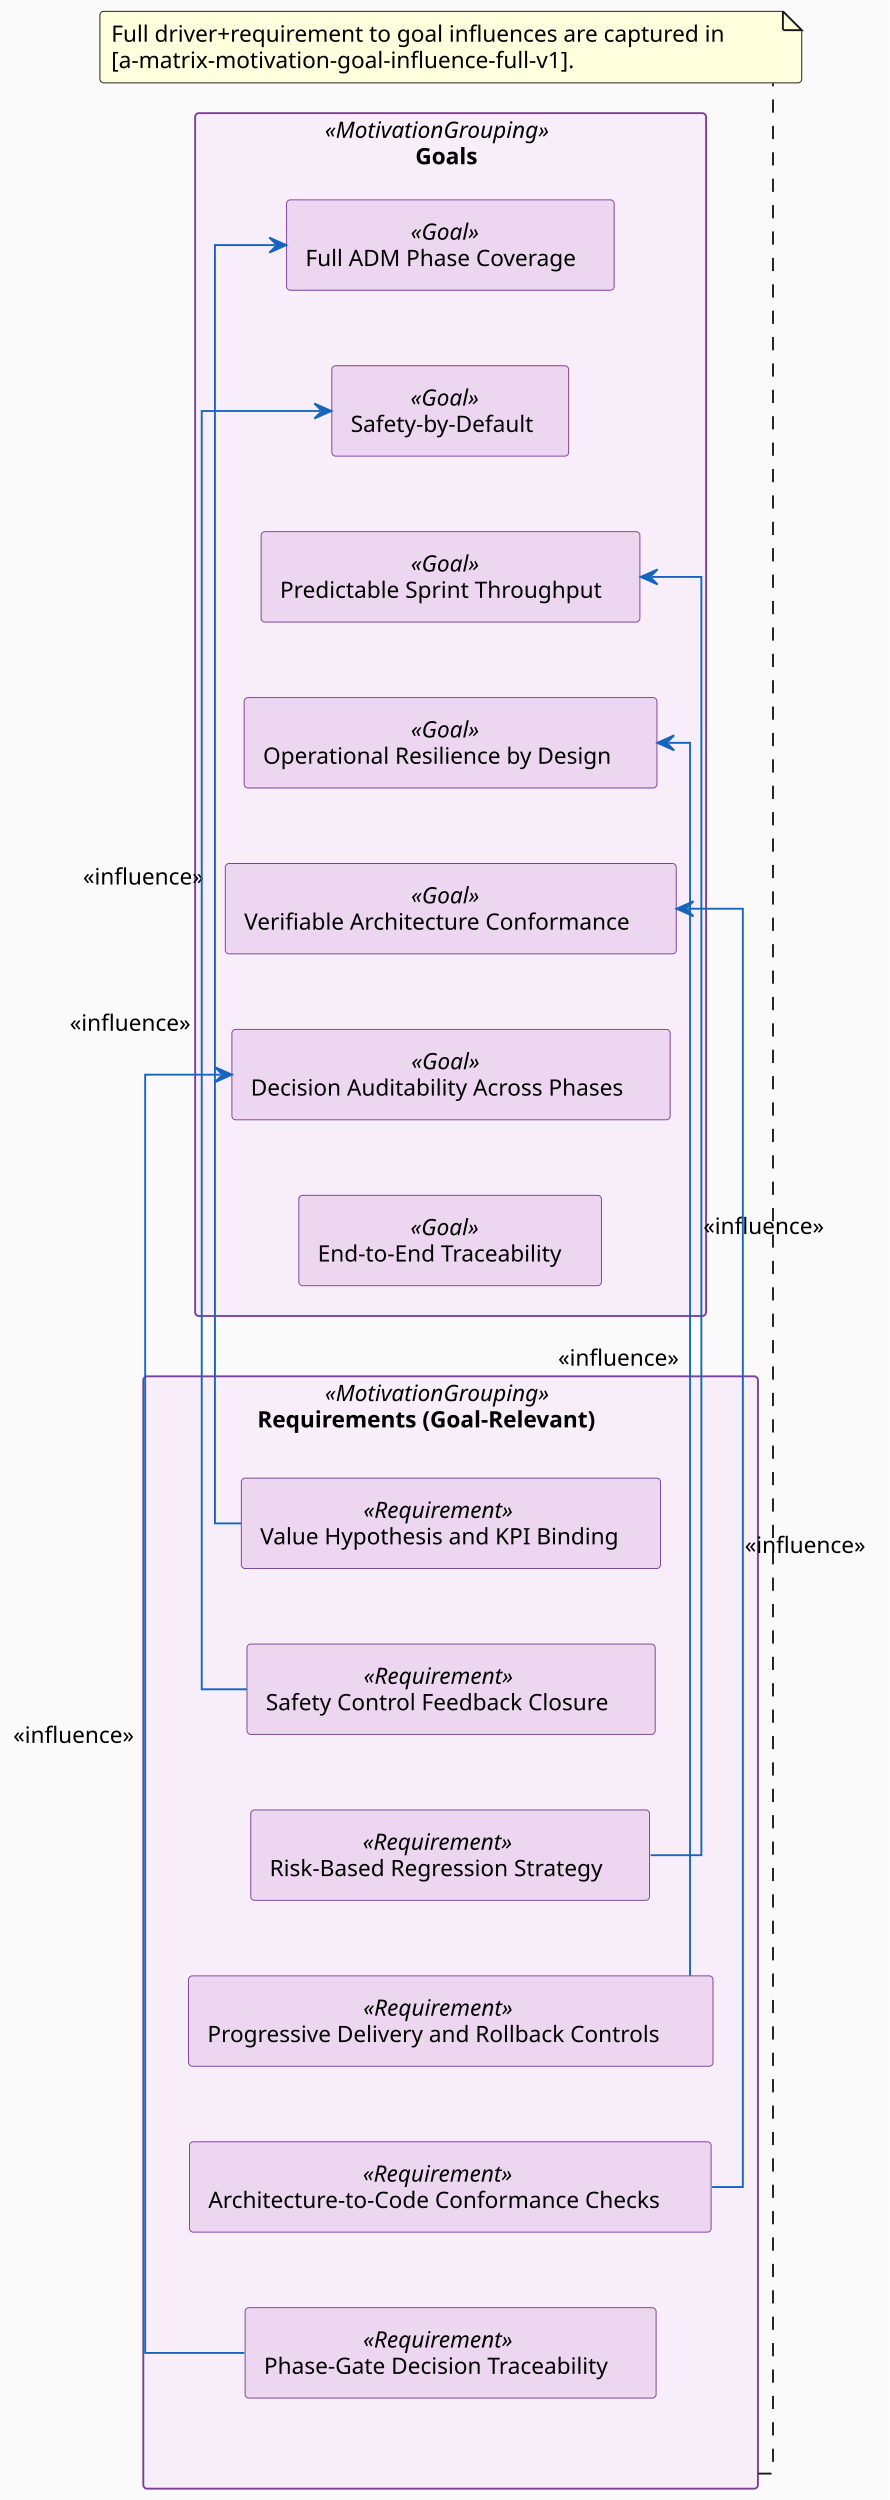
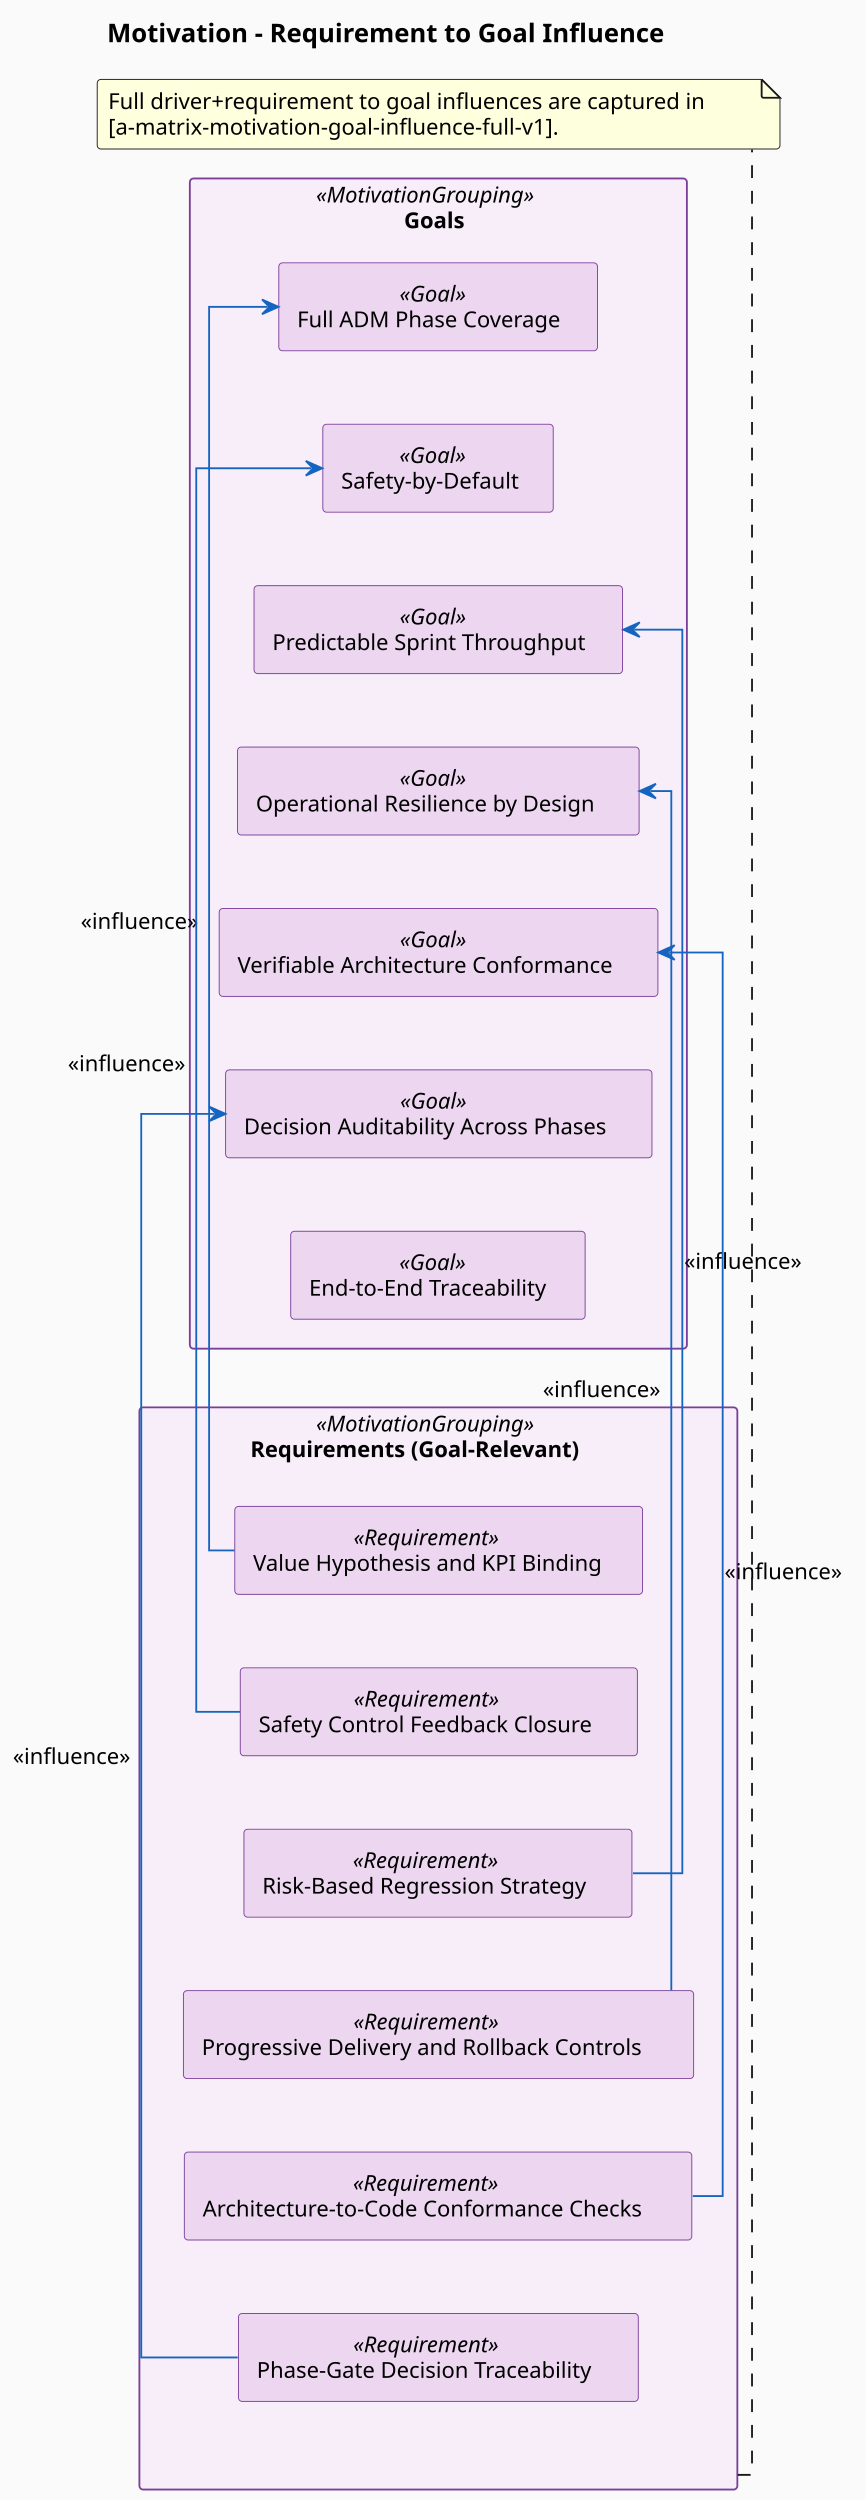
- <svg xmlns="http://www.w3.org/2000/svg" contentStyleType="text/css" data-diagram-type="DESCRIPTION" height="1326px" preserveAspectRatio="none" style="width:472px;height:1326px;background:#FAFAFA;" version="1.1" viewBox="0 0 472 1326" width="472px" zoomAndPan="magnify">
+ <svg xmlns="http://www.w3.org/2000/svg" contentStyleType="text/css" data-diagram-type="DESCRIPTION" height="1363px" preserveAspectRatio="none" style="width:472px;height:1363px;background:#FAFAFA;" version="1.1" viewBox="0 0 472 1363" width="472px" zoomAndPan="magnify">
  <defs />
  <g>
-     <rect fill="#FAFAFA" height="1326" style="stroke:none;stroke-width:1;" width="472" x="0" y="0" />
-     <g class="cluster" data-entity="GRP_REQ" data-source-line="43" data-uid="ent0002" id="cluster_GRP_REQ">
-       <rect fill="#F7EEF9" height="590" rx="2" ry="2" style="stroke:#7B3F9A;stroke-width:1;" width="326" x="76" y="730" />
-       <text fill="#000000" font-family="sans-serif" font-size="12" font-style="italic" lengthAdjust="spacing" textLength="133.342" x="172.329" y="743.139">«MotivationGrouping»</text>
-       <text fill="#000000" font-family="sans-serif" font-size="12" font-weight="bold" lengthAdjust="spacing" textLength="205.008" x="136.496" y="757.107">Requirements (Goal-Relevant)</text>
+     <rect fill="#FAFAFA" height="1363" style="stroke:none;stroke-width:1;" width="472" x="0" y="0" />
+     <text fill="#000000" font-family="sans-serif" font-size="14" font-weight="bold" lengthAdjust="spacing" textLength="342.029" x="58.363" y="22.995">Motivation - Requirement to Goal Influence</text>
+     <g class="cluster" data-entity="GRP_REQ" data-source-line="44" data-uid="ent0002" id="cluster_GRP_REQ">
+       <rect fill="#F7EEF9" height="590" rx="2" ry="2" style="stroke:#7B3F9A;stroke-width:1;" width="326" x="76" y="767.297" />
+       <text fill="#000000" font-family="sans-serif" font-size="12" font-style="italic" lengthAdjust="spacing" textLength="133.342" x="172.329" y="780.436">«MotivationGrouping»</text>
+       <text fill="#000000" font-family="sans-serif" font-size="12" font-weight="bold" lengthAdjust="spacing" textLength="205.008" x="136.496" y="794.404">Requirements (Goal-Relevant)</text>
    </g>
-     <g class="cluster" data-entity="GRP_GOL" data-source-line="52" data-uid="ent0009" id="cluster_GRP_GOL">
-       <rect fill="#F7EEF9" height="638" rx="2" ry="2" style="stroke:#7B3F9A;stroke-width:1;" width="271" x="103.5" y="60" />
-       <text fill="#000000" font-family="sans-serif" font-size="12" font-style="italic" lengthAdjust="spacing" textLength="133.342" x="172.329" y="73.139">«MotivationGrouping»</text>
-       <text fill="#000000" font-family="sans-serif" font-size="12" font-weight="bold" lengthAdjust="spacing" textLength="37.447" x="220.276" y="87.107">Goals</text>
+     <g class="cluster" data-entity="GRP_GOL" data-source-line="53" data-uid="ent0009" id="cluster_GRP_GOL">
+       <rect fill="#F7EEF9" height="638" rx="2" ry="2" style="stroke:#7B3F9A;stroke-width:1;" width="271" x="103.5" y="97.297" />
+       <text fill="#000000" font-family="sans-serif" font-size="12" font-style="italic" lengthAdjust="spacing" textLength="133.342" x="172.329" y="110.436">«MotivationGrouping»</text>
+       <text fill="#000000" font-family="sans-serif" font-size="12" font-weight="bold" lengthAdjust="spacing" textLength="37.447" x="220.276" y="124.404">Goals</text>
    </g>
-     <g class="entity" data-entity="REQ_015" data-source-line="44" data-uid="ent0003" id="entity_REQ_015">
-       <rect fill="#EDD6F0" height="47.938" rx="2" ry="2" style="stroke:#7B3F9A;stroke-width:0.5;" width="217.994" x="130" y="1224" />
-       <text fill="#000000" font-family="sans-serif" font-size="12" font-style="italic" lengthAdjust="spacing" textLength="92.789" x="192.602" y="1245.139">«Requirement»</text>
-       <text fill="#000000" font-family="sans-serif" font-size="12" lengthAdjust="spacing" textLength="197.994" x="140" y="1259.107">Phase-Gate Decision Traceability</text>
+     <g class="entity" data-entity="REQ_015" data-source-line="45" data-uid="ent0003" id="entity_REQ_015">
+       <rect fill="#EDD6F0" height="47.938" rx="2" ry="2" style="stroke:#7B3F9A;stroke-width:0.5;" width="217.994" x="130" y="1261.297" />
+       <text fill="#000000" font-family="sans-serif" font-size="12" font-style="italic" lengthAdjust="spacing" textLength="92.789" x="192.602" y="1282.436">«Requirement»</text>
+       <text fill="#000000" font-family="sans-serif" font-size="12" lengthAdjust="spacing" textLength="197.994" x="140" y="1296.404">Phase-Gate Decision Traceability</text>
    </g>
-     <g class="entity" data-entity="REQ_017" data-source-line="45" data-uid="ent0004" id="entity_REQ_017">
-       <rect fill="#EDD6F0" height="47.938" rx="2" ry="2" style="stroke:#7B3F9A;stroke-width:0.5;" width="276.67" x="100.5" y="1136" />
-       <text fill="#000000" font-family="sans-serif" font-size="12" font-style="italic" lengthAdjust="spacing" textLength="92.789" x="192.44" y="1157.139">«Requirement»</text>
-       <text fill="#000000" font-family="sans-serif" font-size="12" lengthAdjust="spacing" textLength="256.67" x="110.5" y="1171.107">Architecture-to-Code Conformance Checks</text>
+     <g class="entity" data-entity="REQ_017" data-source-line="46" data-uid="ent0004" id="entity_REQ_017">
+       <rect fill="#EDD6F0" height="47.938" rx="2" ry="2" style="stroke:#7B3F9A;stroke-width:0.5;" width="276.67" x="100.5" y="1173.297" />
+       <text fill="#000000" font-family="sans-serif" font-size="12" font-style="italic" lengthAdjust="spacing" textLength="92.789" x="192.44" y="1194.436">«Requirement»</text>
+       <text fill="#000000" font-family="sans-serif" font-size="12" lengthAdjust="spacing" textLength="256.67" x="110.5" y="1208.404">Architecture-to-Code Conformance Checks</text>
    </g>
-     <g class="entity" data-entity="REQ_018" data-source-line="46" data-uid="ent0005" id="entity_REQ_018">
-       <rect fill="#EDD6F0" height="47.938" rx="2" ry="2" style="stroke:#7B3F9A;stroke-width:0.5;" width="278.17" x="100" y="1048" />
-       <text fill="#000000" font-family="sans-serif" font-size="12" font-style="italic" lengthAdjust="spacing" textLength="92.789" x="192.69" y="1069.139">«Requirement»</text>
-       <text fill="#000000" font-family="sans-serif" font-size="12" lengthAdjust="spacing" textLength="258.17" x="110" y="1083.107">Progressive Delivery and Rollback Controls</text>
+     <g class="entity" data-entity="REQ_018" data-source-line="47" data-uid="ent0005" id="entity_REQ_018">
+       <rect fill="#EDD6F0" height="47.938" rx="2" ry="2" style="stroke:#7B3F9A;stroke-width:0.5;" width="278.17" x="100" y="1085.297" />
+       <text fill="#000000" font-family="sans-serif" font-size="12" font-style="italic" lengthAdjust="spacing" textLength="92.789" x="192.69" y="1106.436">«Requirement»</text>
+       <text fill="#000000" font-family="sans-serif" font-size="12" lengthAdjust="spacing" textLength="258.17" x="110" y="1120.404">Progressive Delivery and Rollback Controls</text>
    </g>
-     <g class="entity" data-entity="REQ_020" data-source-line="47" data-uid="ent0006" id="entity_REQ_020">
-       <rect fill="#EDD6F0" height="47.938" rx="2" ry="2" style="stroke:#7B3F9A;stroke-width:0.5;" width="211.525" x="133" y="960" />
-       <text fill="#000000" font-family="sans-serif" font-size="12" font-style="italic" lengthAdjust="spacing" textLength="92.789" x="192.368" y="981.139">«Requirement»</text>
-       <text fill="#000000" font-family="sans-serif" font-size="12" lengthAdjust="spacing" textLength="191.525" x="143" y="995.107">Risk-Based Regression Strategy</text>
+     <g class="entity" data-entity="REQ_020" data-source-line="48" data-uid="ent0006" id="entity_REQ_020">
+       <rect fill="#EDD6F0" height="47.938" rx="2" ry="2" style="stroke:#7B3F9A;stroke-width:0.5;" width="211.525" x="133" y="997.297" />
+       <text fill="#000000" font-family="sans-serif" font-size="12" font-style="italic" lengthAdjust="spacing" textLength="92.789" x="192.368" y="1018.436">«Requirement»</text>
+       <text fill="#000000" font-family="sans-serif" font-size="12" lengthAdjust="spacing" textLength="191.525" x="143" y="1032.404">Risk-Based Regression Strategy</text>
    </g>
-     <g class="entity" data-entity="REQ_021" data-source-line="48" data-uid="ent0007" id="entity_REQ_021">
-       <rect fill="#EDD6F0" height="47.938" rx="2" ry="2" style="stroke:#7B3F9A;stroke-width:0.5;" width="222.324" x="128" y="784" />
-       <text fill="#000000" font-family="sans-serif" font-size="12" font-style="italic" lengthAdjust="spacing" textLength="92.789" x="192.768" y="805.139">«Requirement»</text>
-       <text fill="#000000" font-family="sans-serif" font-size="12" lengthAdjust="spacing" textLength="202.324" x="138" y="819.107">Value Hypothesis and KPI Binding</text>
+     <g class="entity" data-entity="REQ_021" data-source-line="49" data-uid="ent0007" id="entity_REQ_021">
+       <rect fill="#EDD6F0" height="47.938" rx="2" ry="2" style="stroke:#7B3F9A;stroke-width:0.5;" width="222.324" x="128" y="821.297" />
+       <text fill="#000000" font-family="sans-serif" font-size="12" font-style="italic" lengthAdjust="spacing" textLength="92.789" x="192.768" y="842.436">«Requirement»</text>
+       <text fill="#000000" font-family="sans-serif" font-size="12" lengthAdjust="spacing" textLength="202.324" x="138" y="856.404">Value Hypothesis and KPI Binding</text>
    </g>
-     <g class="entity" data-entity="REQ_023" data-source-line="49" data-uid="ent0008" id="entity_REQ_023">
-       <rect fill="#EDD6F0" height="47.938" rx="2" ry="2" style="stroke:#7B3F9A;stroke-width:0.5;" width="216.5" x="131" y="872" />
-       <text fill="#000000" font-family="sans-serif" font-size="12" font-style="italic" lengthAdjust="spacing" textLength="92.789" x="192.856" y="893.139">«Requirement»</text>
-       <text fill="#000000" font-family="sans-serif" font-size="12" lengthAdjust="spacing" textLength="196.5" x="141" y="907.107">Safety Control Feedback Closure</text>
+     <g class="entity" data-entity="REQ_023" data-source-line="50" data-uid="ent0008" id="entity_REQ_023">
+       <rect fill="#EDD6F0" height="47.938" rx="2" ry="2" style="stroke:#7B3F9A;stroke-width:0.5;" width="216.5" x="131" y="909.297" />
+       <text fill="#000000" font-family="sans-serif" font-size="12" font-style="italic" lengthAdjust="spacing" textLength="92.789" x="192.856" y="930.436">«Requirement»</text>
+       <text fill="#000000" font-family="sans-serif" font-size="12" lengthAdjust="spacing" textLength="196.5" x="141" y="944.404">Safety Control Feedback Closure</text>
    </g>
-     <g class="entity" data-entity="GOL_001" data-source-line="53" data-uid="ent0010" id="entity_GOL_001">
-       <rect fill="#EDD6F0" height="47.938" rx="2" ry="2" style="stroke:#7B3F9A;stroke-width:0.5;" width="173.744" x="152" y="106" />
-       <text fill="#000000" font-family="sans-serif" font-size="12" font-style="italic" lengthAdjust="spacing" textLength="42.141" x="217.802" y="127.139">«Goal»</text>
-       <text fill="#000000" font-family="sans-serif" font-size="12" lengthAdjust="spacing" textLength="153.744" x="162" y="141.107">Full ADM Phase Coverage</text>
+     <g class="entity" data-entity="GOL_001" data-source-line="54" data-uid="ent0010" id="entity_GOL_001">
+       <rect fill="#EDD6F0" height="47.938" rx="2" ry="2" style="stroke:#7B3F9A;stroke-width:0.5;" width="173.744" x="152" y="143.297" />
+       <text fill="#000000" font-family="sans-serif" font-size="12" font-style="italic" lengthAdjust="spacing" textLength="42.141" x="217.802" y="164.435">«Goal»</text>
+       <text fill="#000000" font-family="sans-serif" font-size="12" lengthAdjust="spacing" textLength="153.744" x="162" y="178.404">Full ADM Phase Coverage</text>
    </g>
-     <g class="entity" data-entity="GOL_002" data-source-line="54" data-uid="ent0011" id="entity_GOL_002">
-       <rect fill="#EDD6F0" height="47.938" rx="2" ry="2" style="stroke:#7B3F9A;stroke-width:0.5;" width="160.508" x="158.5" y="634" />
-       <text fill="#000000" font-family="sans-serif" font-size="12" font-style="italic" lengthAdjust="spacing" textLength="42.141" x="217.684" y="655.139">«Goal»</text>
-       <text fill="#000000" font-family="sans-serif" font-size="12" lengthAdjust="spacing" textLength="140.508" x="168.5" y="669.107">End-to-End Traceability</text>
+     <g class="entity" data-entity="GOL_002" data-source-line="55" data-uid="ent0011" id="entity_GOL_002">
+       <rect fill="#EDD6F0" height="47.938" rx="2" ry="2" style="stroke:#7B3F9A;stroke-width:0.5;" width="160.508" x="158.5" y="671.297" />
+       <text fill="#000000" font-family="sans-serif" font-size="12" font-style="italic" lengthAdjust="spacing" textLength="42.141" x="217.684" y="692.436">«Goal»</text>
+       <text fill="#000000" font-family="sans-serif" font-size="12" lengthAdjust="spacing" textLength="140.508" x="168.5" y="706.404">End-to-End Traceability</text>
    </g>
-     <g class="entity" data-entity="GOL_003" data-source-line="55" data-uid="ent0012" id="entity_GOL_003">
-       <rect fill="#EDD6F0" height="47.938" rx="2" ry="2" style="stroke:#7B3F9A;stroke-width:0.5;" width="125.609" x="176" y="194" />
-       <text fill="#000000" font-family="sans-serif" font-size="12" font-style="italic" lengthAdjust="spacing" textLength="42.141" x="217.734" y="215.139">«Goal»</text>
-       <text fill="#000000" font-family="sans-serif" font-size="12" lengthAdjust="spacing" textLength="105.609" x="186" y="229.107">Safety-by-Default</text>
+     <g class="entity" data-entity="GOL_003" data-source-line="56" data-uid="ent0012" id="entity_GOL_003">
+       <rect fill="#EDD6F0" height="47.938" rx="2" ry="2" style="stroke:#7B3F9A;stroke-width:0.5;" width="125.609" x="176" y="231.297" />
+       <text fill="#000000" font-family="sans-serif" font-size="12" font-style="italic" lengthAdjust="spacing" textLength="42.141" x="217.734" y="252.435">«Goal»</text>
+       <text fill="#000000" font-family="sans-serif" font-size="12" lengthAdjust="spacing" textLength="105.609" x="186" y="266.404">Safety-by-Default</text>
    </g>
-     <g class="entity" data-entity="GOL_004" data-source-line="56" data-uid="ent0013" id="entity_GOL_004">
-       <rect fill="#EDD6F0" height="47.938" rx="2" ry="2" style="stroke:#7B3F9A;stroke-width:0.5;" width="200.902" x="138.5" y="282" />
-       <text fill="#000000" font-family="sans-serif" font-size="12" font-style="italic" lengthAdjust="spacing" textLength="42.141" x="217.881" y="303.139">«Goal»</text>
-       <text fill="#000000" font-family="sans-serif" font-size="12" lengthAdjust="spacing" textLength="180.902" x="148.5" y="317.107">Predictable Sprint Throughput</text>
+     <g class="entity" data-entity="GOL_004" data-source-line="57" data-uid="ent0013" id="entity_GOL_004">
+       <rect fill="#EDD6F0" height="47.938" rx="2" ry="2" style="stroke:#7B3F9A;stroke-width:0.5;" width="200.902" x="138.5" y="319.297" />
+       <text fill="#000000" font-family="sans-serif" font-size="12" font-style="italic" lengthAdjust="spacing" textLength="42.141" x="217.881" y="340.435">«Goal»</text>
+       <text fill="#000000" font-family="sans-serif" font-size="12" lengthAdjust="spacing" textLength="180.902" x="148.5" y="354.404">Predictable Sprint Throughput</text>
    </g>
-     <g class="entity" data-entity="GOL_005" data-source-line="57" data-uid="ent0014" id="entity_GOL_005">
-       <rect fill="#EDD6F0" height="47.938" rx="2" ry="2" style="stroke:#7B3F9A;stroke-width:0.5;" width="218.943" x="129.5" y="370" />
-       <text fill="#000000" font-family="sans-serif" font-size="12" font-style="italic" lengthAdjust="spacing" textLength="42.141" x="217.901" y="391.139">«Goal»</text>
-       <text fill="#000000" font-family="sans-serif" font-size="12" lengthAdjust="spacing" textLength="198.943" x="139.5" y="405.107">Operational Resilience by Design</text>
+     <g class="entity" data-entity="GOL_005" data-source-line="58" data-uid="ent0014" id="entity_GOL_005">
+       <rect fill="#EDD6F0" height="47.938" rx="2" ry="2" style="stroke:#7B3F9A;stroke-width:0.5;" width="218.943" x="129.5" y="407.297" />
+       <text fill="#000000" font-family="sans-serif" font-size="12" font-style="italic" lengthAdjust="spacing" textLength="42.141" x="217.901" y="428.435">«Goal»</text>
+       <text fill="#000000" font-family="sans-serif" font-size="12" lengthAdjust="spacing" textLength="198.943" x="139.5" y="442.404">Operational Resilience by Design</text>
    </g>
-     <g class="entity" data-entity="GOL_006" data-source-line="58" data-uid="ent0015" id="entity_GOL_006">
-       <rect fill="#EDD6F0" height="47.938" rx="2" ry="2" style="stroke:#7B3F9A;stroke-width:0.5;" width="239.182" x="119.5" y="458" />
-       <text fill="#000000" font-family="sans-serif" font-size="12" font-style="italic" lengthAdjust="spacing" textLength="42.141" x="218.02" y="479.139">«Goal»</text>
-       <text fill="#000000" font-family="sans-serif" font-size="12" lengthAdjust="spacing" textLength="219.182" x="129.5" y="493.107">Verifiable Architecture Conformance</text>
+     <g class="entity" data-entity="GOL_006" data-source-line="59" data-uid="ent0015" id="entity_GOL_006">
+       <rect fill="#EDD6F0" height="47.938" rx="2" ry="2" style="stroke:#7B3F9A;stroke-width:0.5;" width="239.182" x="119.5" y="495.297" />
+       <text fill="#000000" font-family="sans-serif" font-size="12" font-style="italic" lengthAdjust="spacing" textLength="42.141" x="218.02" y="516.436">«Goal»</text>
+       <text fill="#000000" font-family="sans-serif" font-size="12" lengthAdjust="spacing" textLength="219.182" x="129.5" y="530.404">Verifiable Architecture Conformance</text>
    </g>
-     <g class="entity" data-entity="GOL_007" data-source-line="59" data-uid="ent0016" id="entity_GOL_007">
-       <rect fill="#EDD6F0" height="47.938" rx="2" ry="2" style="stroke:#7B3F9A;stroke-width:0.5;" width="232.449" x="123" y="546" />
-       <text fill="#000000" font-family="sans-serif" font-size="12" font-style="italic" lengthAdjust="spacing" textLength="42.141" x="218.154" y="567.139">«Goal»</text>
-       <text fill="#000000" font-family="sans-serif" font-size="12" lengthAdjust="spacing" textLength="212.449" x="133" y="581.107">Decision Auditability Across Phases</text>
+     <g class="entity" data-entity="GOL_007" data-source-line="60" data-uid="ent0016" id="entity_GOL_007">
+       <rect fill="#EDD6F0" height="47.938" rx="2" ry="2" style="stroke:#7B3F9A;stroke-width:0.5;" width="232.449" x="123" y="583.297" />
+       <text fill="#000000" font-family="sans-serif" font-size="12" font-style="italic" lengthAdjust="spacing" textLength="42.141" x="218.154" y="604.436">«Goal»</text>
+       <text fill="#000000" font-family="sans-serif" font-size="12" lengthAdjust="spacing" textLength="212.449" x="133" y="618.404">Decision Auditability Across Phases</text>
    </g>
-     <g class="entity" data-entity="GMN23" data-source-line="70" data-uid="ent0024" id="entity_GMN23">
-       <path d="M53,8 L53,41.938 A2,2 0 0 0 55,43.938 L423.246,43.938 A2,2 0 0 0 425.246,41.938 L425.246,16 L415.246,6 L55,6 A2,2 0 0 0 53,8" fill="#FEFFDD" style="stroke:#181818;stroke-width:0.5;" />
-       <path d="M415.246,6 L415.246,15 A1,1 0 0 0 416.246,16 L425.246,16 L415.246,6" fill="#FEFFDD" style="stroke:#181818;stroke-width:1;" />
-       <text fill="#000000" font-family="sans-serif" font-size="12" lengthAdjust="spacing" textLength="351.246" x="59" y="22.139">Full driver+requirement to goal influences are captured in</text>
-       <text fill="#000000" font-family="sans-serif" font-size="12" lengthAdjust="spacing" textLength="264.094" x="59" y="36.107">[a-matrix-motivation-goal-influence-full-v1].</text>
+     <g class="entity" data-entity="GMN23" data-source-line="71" data-uid="ent0024" id="entity_GMN23">
+       <path d="M53,45.297 L53,79.234 A2,2 0 0 0 55,81.234 L423.246,81.234 A2,2 0 0 0 425.246,79.234 L425.246,53.297 L415.246,43.297 L55,43.297 A2,2 0 0 0 53,45.297" fill="#FEFFDD" style="stroke:#181818;stroke-width:0.5;" />
+       <path d="M415.246,43.297 L415.246,52.297 A1,1 0 0 0 416.246,53.297 L425.246,53.297 L415.246,43.297" fill="#FEFFDD" style="stroke:#181818;stroke-width:1;" />
+       <text fill="#000000" font-family="sans-serif" font-size="12" lengthAdjust="spacing" textLength="351.246" x="59" y="59.435">Full driver+requirement to goal influences are captured in</text>
+       <text fill="#000000" font-family="sans-serif" font-size="12" lengthAdjust="spacing" textLength="264.094" x="59" y="73.404">[a-matrix-motivation-goal-influence-full-v1].</text>
    </g>
-     <g class="link" data-entity-1="REQ_021" data-entity-2="GOL_001" data-source-line="62" data-uid="lnk17" id="link_REQ_021_GOL_001">
-       <path d="M127.85,808 C119.36,808 114,808 114,808 C114,808 114,130 114,130 C114,130 124.67,130 145.84,130" fill="none" id="REQ_021-to-GOL_001" style="stroke:#1565C0;stroke-width:1;" />
-       <polygon fill="#1565C0" points="151.84,130,142.84,126,146.84,130,142.84,134,151.84,130" style="stroke:#1565C0;stroke-width:1;" />
-       <text fill="#000000" font-family="sans-serif" font-size="12" lengthAdjust="spacing" textLength="69.756" x="44" y="469.149">«influence»</text>
+     <g class="link" data-entity-1="REQ_021" data-entity-2="GOL_001" data-source-line="63" data-uid="lnk17" id="link_REQ_021_GOL_001">
+       <path d="M127.85,845.297 C119.36,845.297 114,845.297 114,845.297 C114,845.297 114,167.297 114,167.297 C114,167.297 124.67,167.297 145.84,167.297" fill="none" id="REQ_021-to-GOL_001" style="stroke:#1565C0;stroke-width:1;" />
+       <polygon fill="#1565C0" points="151.84,167.297,142.84,163.297,146.84,167.297,142.84,171.297,151.84,167.297" style="stroke:#1565C0;stroke-width:1;" />
+       <text fill="#000000" font-family="sans-serif" font-size="12" lengthAdjust="spacing" textLength="69.756" x="44" y="506.445">«influence»</text>
    </g>
-     <g class="link" data-entity-1="REQ_023" data-entity-2="GOL_003" data-source-line="63" data-uid="lnk18" id="link_REQ_023_GOL_003">
-       <path d="M130.9,896 C116.73,896 107,896 107,896 C107,896 107,218 107,218 C107,218 135.83,218 169.71,218" fill="none" id="REQ_023-to-GOL_003" style="stroke:#1565C0;stroke-width:1;" />
-       <polygon fill="#1565C0" points="175.71,218,166.71,214,170.71,218,166.71,222,175.71,218" style="stroke:#1565C0;stroke-width:1;" />
-       <text fill="#000000" font-family="sans-serif" font-size="12" lengthAdjust="spacing" textLength="69.756" x="37" y="546.739">«influence»</text>
+     <g class="link" data-entity-1="REQ_023" data-entity-2="GOL_003" data-source-line="64" data-uid="lnk18" id="link_REQ_023_GOL_003">
+       <path d="M130.9,933.297 C116.73,933.297 107,933.297 107,933.297 C107,933.297 107,255.297 107,255.297 C107,255.297 135.83,255.297 169.71,255.297" fill="none" id="REQ_023-to-GOL_003" style="stroke:#1565C0;stroke-width:1;" />
+       <polygon fill="#1565C0" points="175.71,255.297,166.71,251.297,170.71,255.297,166.71,259.297,175.71,255.297" style="stroke:#1565C0;stroke-width:1;" />
+       <text fill="#000000" font-family="sans-serif" font-size="12" lengthAdjust="spacing" textLength="69.756" x="37" y="584.035">«influence»</text>
    </g>
-     <g class="link" data-entity-1="REQ_020" data-entity-2="GOL_004" data-source-line="64" data-uid="lnk19" id="link_REQ_020_GOL_004">
-       <path d="M345.09,984 C360.89,984 372,984 372,984 C372,984 372,306 372,306 C372,306 364.35,306 345.8,306" fill="none" id="REQ_020-to-GOL_004" style="stroke:#1565C0;stroke-width:1;" />
-       <polygon fill="#1565C0" points="339.8,306,348.8,310,344.8,306,348.8,302,339.8,306" style="stroke:#1565C0;stroke-width:1;" />
-       <text fill="#000000" font-family="sans-serif" font-size="12" lengthAdjust="spacing" textLength="69.756" x="373" y="654.499">«influence»</text>
+     <g class="link" data-entity-1="REQ_020" data-entity-2="GOL_004" data-source-line="65" data-uid="lnk19" id="link_REQ_020_GOL_004">
+       <path d="M345.09,1021.297 C360.89,1021.297 372,1021.297 372,1021.297 C372,1021.297 372,343.297 372,343.297 C372,343.297 364.35,343.297 345.8,343.297" fill="none" id="REQ_020-to-GOL_004" style="stroke:#1565C0;stroke-width:1;" />
+       <polygon fill="#1565C0" points="339.8,343.297,348.8,347.297,344.8,343.297,348.8,339.297,339.8,343.297" style="stroke:#1565C0;stroke-width:1;" />
+       <text fill="#000000" font-family="sans-serif" font-size="12" lengthAdjust="spacing" textLength="69.756" x="373" y="691.795">«influence»</text>
    </g>
-     <g class="link" data-entity-1="REQ_018" data-entity-2="GOL_005" data-source-line="65" data-uid="lnk20" id="link_REQ_018_GOL_005">
-       <path d="M366,1047.87 C366,927.09 366,394 366,394 C366,394 365.14,394 354.61,394" fill="none" id="REQ_018-to-GOL_005" style="stroke:#1565C0;stroke-width:1;" />
-       <polygon fill="#1565C0" points="348.61,394,357.61,398,353.61,394,357.61,390,348.61,394" style="stroke:#1565C0;stroke-width:1;" />
-       <text fill="#000000" font-family="sans-serif" font-size="12" lengthAdjust="spacing" textLength="69.756" x="296" y="724.379">«influence»</text>
+     <g class="link" data-entity-1="REQ_018" data-entity-2="GOL_005" data-source-line="66" data-uid="lnk20" id="link_REQ_018_GOL_005">
+       <path d="M366,1085.167 C366,964.387 366,431.297 366,431.297 C366,431.297 365.14,431.297 354.61,431.297" fill="none" id="REQ_018-to-GOL_005" style="stroke:#1565C0;stroke-width:1;" />
+       <polygon fill="#1565C0" points="348.61,431.297,357.61,435.297,353.61,431.297,357.61,427.297,348.61,431.297" style="stroke:#1565C0;stroke-width:1;" />
+       <text fill="#000000" font-family="sans-serif" font-size="12" lengthAdjust="spacing" textLength="69.756" x="296" y="761.676">«influence»</text>
    </g>
-     <g class="link" data-entity-1="REQ_017" data-entity-2="GOL_006" data-source-line="66" data-uid="lnk21" id="link_REQ_017_GOL_006">
-       <path d="M377.71,1160 C387.73,1160 394,1160 394,1160 C394,1160 394,482 394,482 C394,482 385.24,482 364.83,482" fill="none" id="REQ_017-to-GOL_006" style="stroke:#1565C0;stroke-width:1;" />
-       <polygon fill="#1565C0" points="358.83,482,367.83,486,363.83,482,367.83,478,358.83,482" style="stroke:#1565C0;stroke-width:1;" />
-       <text fill="#000000" font-family="sans-serif" font-size="12" lengthAdjust="spacing" textLength="69.756" x="395" y="823.699">«influence»</text>
+     <g class="link" data-entity-1="REQ_017" data-entity-2="GOL_006" data-source-line="67" data-uid="lnk21" id="link_REQ_017_GOL_006">
+       <path d="M377.71,1197.297 C387.73,1197.297 394,1197.297 394,1197.297 C394,1197.297 394,519.297 394,519.297 C394,519.297 385.24,519.297 364.83,519.297" fill="none" id="REQ_017-to-GOL_006" style="stroke:#1565C0;stroke-width:1;" />
+       <polygon fill="#1565C0" points="358.83,519.297,367.83,523.297,363.83,519.297,367.83,515.297,358.83,519.297" style="stroke:#1565C0;stroke-width:1;" />
+       <text fill="#000000" font-family="sans-serif" font-size="12" lengthAdjust="spacing" textLength="69.756" x="395" y="860.995">«influence»</text>
    </g>
-     <g class="link" data-entity-1="REQ_015" data-entity-2="GOL_007" data-source-line="67" data-uid="lnk22" id="link_REQ_015_GOL_007">
-       <path d="M129.6,1248 C100.5,1248 77,1248 77,1248 C77,1248 77,570 77,570 C77,570 91.02,570 116.99,570" fill="none" id="REQ_015-to-GOL_007" style="stroke:#1565C0;stroke-width:1;" />
-       <polygon fill="#1565C0" points="122.99,570,113.99,566,117.99,570,113.99,574,122.99,570" style="stroke:#1565C0;stroke-width:1;" />
-       <text fill="#000000" font-family="sans-serif" font-size="12" lengthAdjust="spacing" textLength="69.756" x="7" y="924.439">«influence»</text>
+     <g class="link" data-entity-1="REQ_015" data-entity-2="GOL_007" data-source-line="68" data-uid="lnk22" id="link_REQ_015_GOL_007">
+       <path d="M129.6,1285.297 C100.5,1285.297 77,1285.297 77,1285.297 C77,1285.297 77,607.297 77,607.297 C77,607.297 91.02,607.297 116.99,607.297" fill="none" id="REQ_015-to-GOL_007" style="stroke:#1565C0;stroke-width:1;" />
+       <polygon fill="#1565C0" points="122.99,607.297,113.99,603.297,117.99,607.297,113.99,611.297,122.99,607.297" style="stroke:#1565C0;stroke-width:1;" />
+       <text fill="#000000" font-family="sans-serif" font-size="12" lengthAdjust="spacing" textLength="69.756" x="7" y="961.736">«influence»</text>
    </g>
-     <g class="link" data-entity-1="GRP_REQ" data-entity-2="GMN23" data-source-line="70" data-uid="lnk25" id="link_GRP_REQ_GMN23">
-       <path d="M402.236,1312 C402.526,1312 402.809,1312 403.085,1312 C407.493,1312 410,1312 410,1312 C410,1312 410,204.29 410,44.19" fill="none" id="GRP_REQ-GMN23" style="stroke:#181818;stroke-width:1;stroke-dasharray:7.0,7.0;" />
+     <g class="link" data-entity-1="GRP_REQ" data-entity-2="GMN23" data-source-line="71" data-uid="lnk25" id="link_GRP_REQ_GMN23">
+       <path d="M402.236,1349.297 C402.526,1349.297 402.809,1349.297 403.085,1349.297 C407.493,1349.297 410,1349.297 410,1349.297 C410,1349.297 410,241.587 410,81.487" fill="none" id="GRP_REQ-GMN23" style="stroke:#181818;stroke-width:1;stroke-dasharray:7.0,7.0;" />
    </g>
  </g>
</svg>
